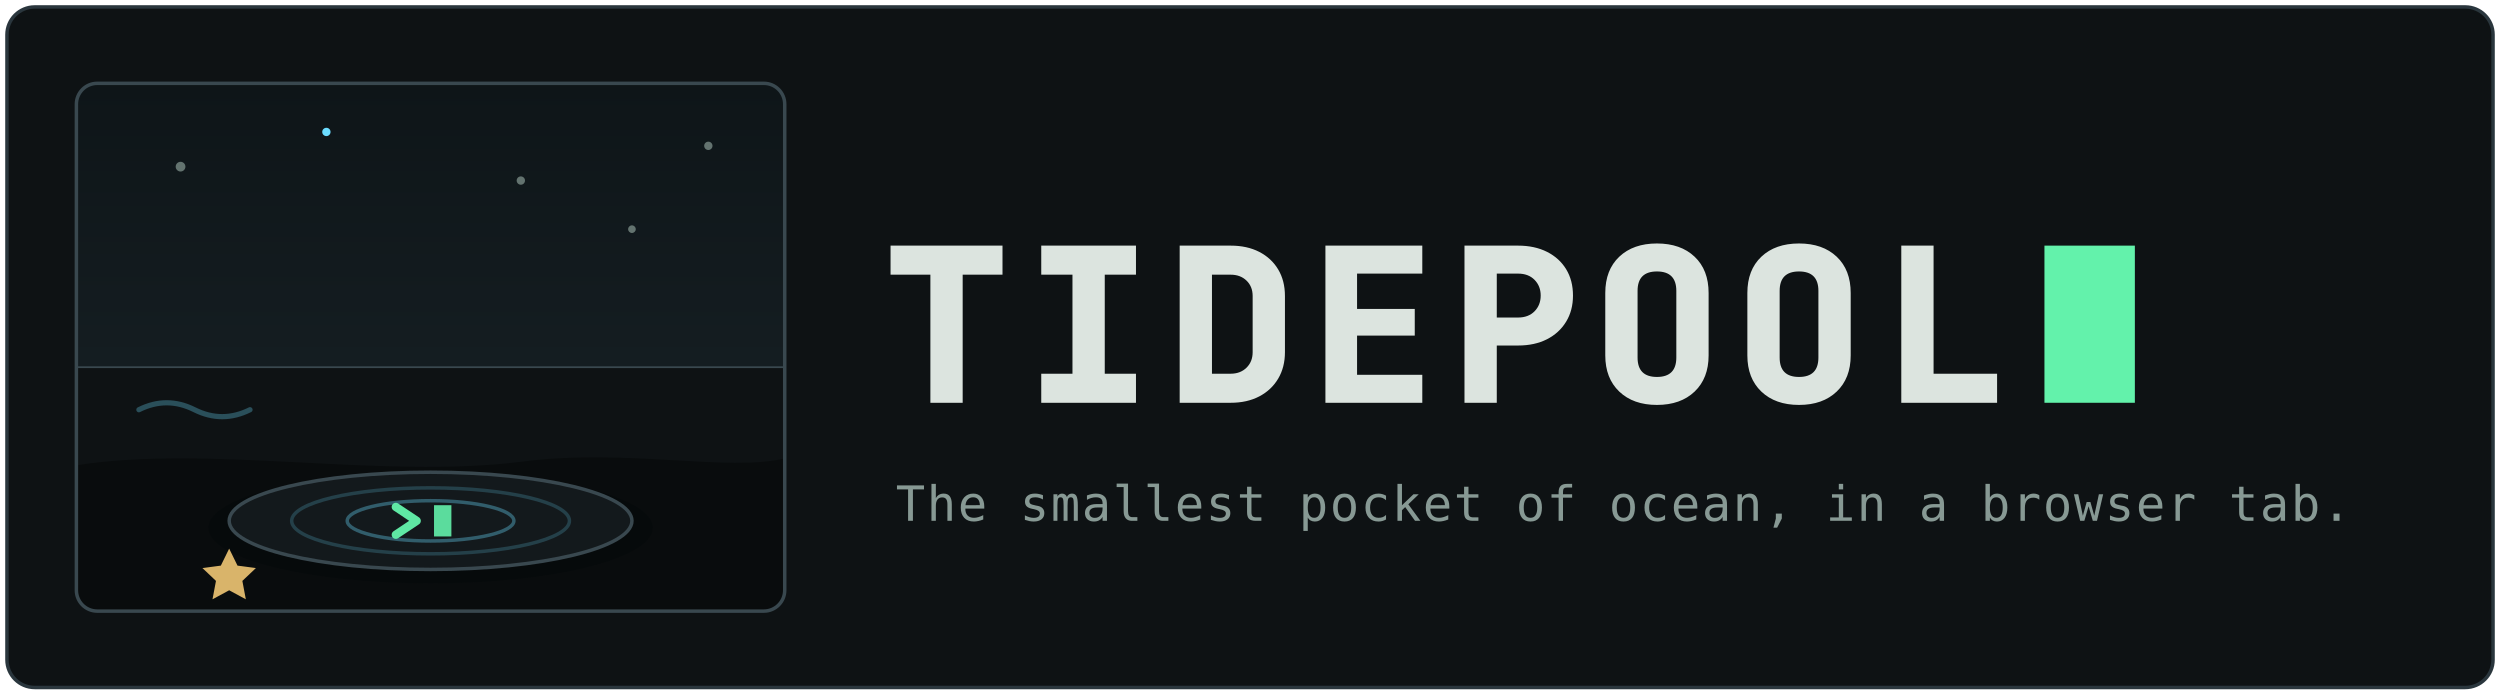
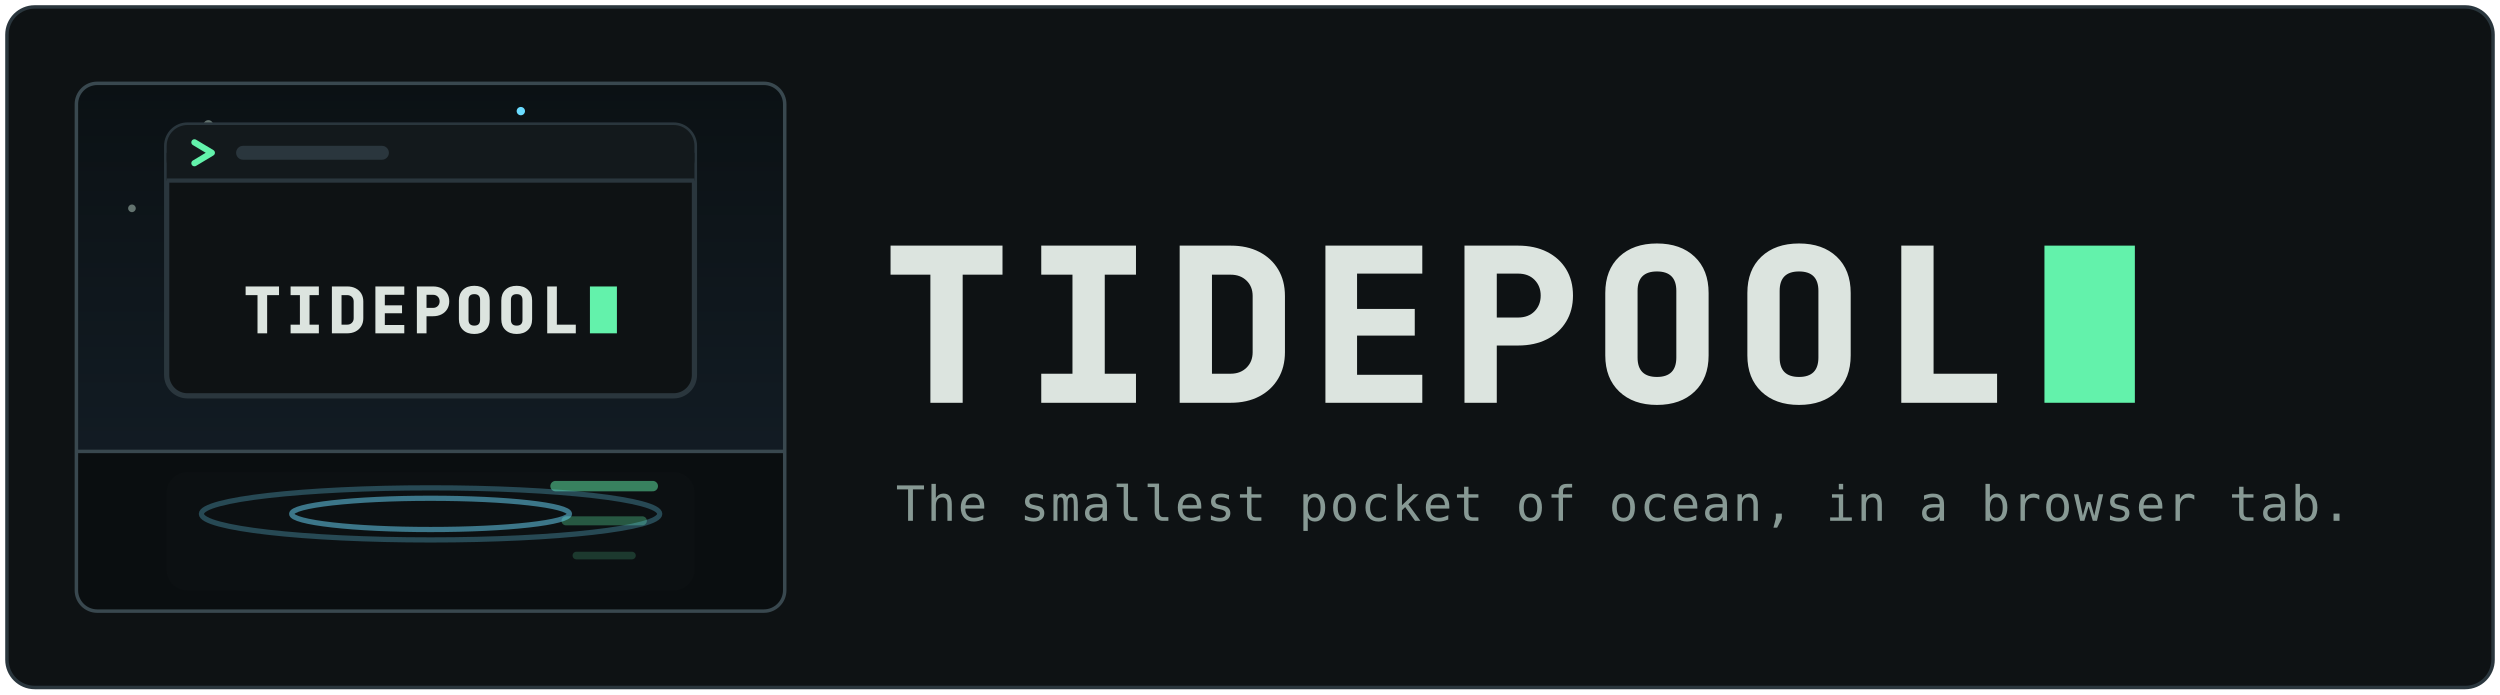
<svg xmlns="http://www.w3.org/2000/svg" viewBox="0 0 720 200" role="img" aria-label="Tidepool">
  <defs>
    <linearGradient id="sky" x1="0" y1="0" x2="0" y2="1">
-       <stop offset="0" stop-color="#0e1518" />
-       <stop offset="1" stop-color="#1a2429" />
+       <stop offset="0" stop-color="#0b1114" />
+       <stop offset="1" stop-color="#15202a" />
    </linearGradient>
    <clipPath id="pan">
      <rect x="22" y="24" width="204" height="152" rx="6" />
    </clipPath>
  </defs>
  <rect x="2" y="2" width="716" height="196" rx="8" fill="#0e1214" stroke="#2a363d" />
  <g clip-path="url(#pan)">
    <rect x="22" y="24" width="204" height="152" fill="url(#sky)" />
-     <circle cx="52" cy="48" r="1.4" fill="#63736f" />
-     <circle cx="94" cy="38" r="1.2" fill="#6bdcff" />
-     <circle cx="150" cy="52" r="1.2" fill="#63736f" />
-     <circle cx="204" cy="42" r="1.2" fill="#63736f" />
-     <circle cx="182" cy="66" r="1.1" fill="#63736f" />
-     <line x1="22" y1="106" x2="226" y2="106" stroke="#39484f" stroke-width="1" />
-     <rect x="22" y="106" width="204" height="70" fill="#0e1214" />
-     <path d="M40,118 q8,-4 16,0 t16,0" fill="none" stroke="#6bdcff" stroke-width="1.5" stroke-linecap="round" opacity="0.3" />
-     <path d="M22,176 L22,134 C60,128 110,138 150,133 C180,129 210,136 226,132 L226,176 Z" fill="#090c0d" />
-     <ellipse cx="124" cy="152" rx="64" ry="16" fill="#060a0b" />
-     <ellipse cx="124" cy="150" rx="58" ry="14" fill="#13191c" stroke="#39484f" stroke-width="1" />
-     <ellipse cx="124" cy="150" rx="40" ry="9.5" fill="none" stroke="#6bdcff" stroke-width="1" opacity="0.2" />
-     <ellipse cx="124" cy="150" rx="24" ry="5.8" fill="none" stroke="#6bdcff" stroke-width="1" opacity="0.35" />
-     <path d="M114,146 L120,150 L114,154" fill="none" stroke="#63f2ab" stroke-width="2.4" stroke-linecap="round" stroke-linejoin="round" opacity="0.95" />
-     <rect x="125" y="145.5" width="5" height="9" fill="#63f2ab" opacity="0.9" />
-     <path d="M66,158 l2.4,4.9 5.3,0.7 -3.9,3.7 1,5.3 -4.8,-2.6 -4.8,2.6 1,-5.3 -3.9,-3.7 5.3,-0.7 Z" fill="#f0c674" opacity="0.9" />
+     <circle cx="60" cy="36" r="1.4" fill="#63736f" />
+     <circle cx="150" cy="32" r="1.2" fill="#6bdcff" />
+     <circle cx="196" cy="48" r="1.2" fill="#63736f" />
+     <circle cx="38" cy="60" r="1.1" fill="#63736f" />
+     <rect x="22" y="130" width="204" height="46" fill="#0a0e10" />
+     <rect x="48" y="136" width="152" height="34" rx="6" fill="#0e1214" opacity="0.5" />
+     <g stroke="#63f2ab" stroke-linecap="round">
+       <line x1="160" y1="140" x2="188" y2="140" stroke-width="3" opacity="0.5" />
+       <line x1="163" y1="150" x2="185" y2="150" stroke-width="2.6" opacity="0.32" />
+       <line x1="166" y1="160" x2="182" y2="160" stroke-width="2.2" opacity="0.18" />
+     </g>
+     <line x1="22" y1="130" x2="226" y2="130" stroke="#39484f" stroke-width="1" />
+     <g fill="none" stroke="#6bdcff">
+       <ellipse cx="124" cy="148" rx="40" ry="4.5" stroke-width="1.5" opacity="0.5" />
+       <ellipse cx="124" cy="148" rx="66" ry="7.5" stroke-width="1.5" opacity="0.28" />
+     </g>
+     <rect x="48" y="36" width="152" height="78" rx="6" fill="#0e1214" stroke="#2a363d" stroke-width="1.5" />
+     <rect x="48" y="36" width="152" height="16" rx="6" fill="#13191c" />
+     <rect x="48" y="44" width="152" height="8" fill="#13191c" />
+     <line x1="48" y1="52" x2="200" y2="52" stroke="#2a363d" stroke-width="1.2" />
+     <path d="M56,41 l5,3 l-5,3" fill="none" stroke="#63f2ab" stroke-width="1.8" stroke-linecap="round" stroke-linejoin="round" />
+     <rect x="68" y="42" width="44" height="4" rx="2" fill="#2a363d" />
+     <g transform="translate(70,96) scale(0.185)">
+       <path fill="#dce4df" d="M37.50 0L22.50 0L22.50-59.50L4-59.50L4-73L56-73L56-59.50L37.50-59.50 M118 0L74 0L74-13.50L88.50-13.50L88.50-59.50L74-59.50L74-73L118-73L118-59.50L103.50-59.50L103.50-13.50L118-13.50 M162 0L138.30 0L138.30-73L162-73Q169.60-73 175.25-70.10Q180.90-67.20 184.05-61.95Q187.20-56.70 187.20-49.60L187.20-23.50Q187.20-16.50 184.05-11.20Q180.90-5.90 175.25-2.95Q169.60 0 162 0M153.30-59.50L153.30-13.50L162-13.50Q166.50-13.50 169.35-16.30Q172.20-19.10 172.20-23.50L172.20-49.60Q172.20-54 169.35-56.75Q166.50-59.50 162-59.50 M251 0L206 0L206-73L251-73L251-60L220.70-60L220.70-43.60L247.50-43.60L247.50-31.20L220.70-31.20L220.70-13L251-13 M285.60 0L270.60 0L270.60-73L295.50-73Q303.20-73 308.95-70.10Q314.70-67.20 317.85-62Q321-56.80 321-49.80Q321-42.90 317.80-37.65Q314.60-32.40 308.90-29.50Q303.20-26.60 295.50-26.60L285.60-26.60L285.60 0M285.60-60L285.60-39.60L295.50-39.60Q300.30-39.60 303.15-42.50Q306-45.40 306-49.80Q306-54.20 303.15-57.10Q300.30-60 295.50-60 M360 1Q349 1 342.50-5.20Q336-11.40 336-22L336-51Q336-61.70 342.50-67.85Q349-74 360-74Q371-74 377.50-67.85Q384-61.70 384-51L384-22Q384-11.40 377.50-5.20Q371 1 360 1M360-12Q369-12 369-21L369-52Q369-61 360-61Q351-61 351-52L351-21Q351-12 360-12 M426 1Q415 1 408.50-5.20Q402-11.40 402-22L402-51Q402-61.70 408.50-67.85Q415-74 426-74Q437-74 443.50-67.85Q450-61.70 450-51L450-22Q450-11.40 443.50-5.20Q437 1 426 1M426-12Q435-12 435-21L435-52Q435-61 426-61Q417-61 417-52L417-21Q417-12 426-12 M518 0L473.50 0L473.50-73L488.50-73L488.50-13.50L518-13.50" />
+       <rect x="540" y="-73" width="42" height="73" fill="#63f2ab" />
+     </g>
  </g>
  <rect x="22" y="24" width="204" height="152" rx="6" fill="none" stroke="#39484f" stroke-width="1" />
  <g transform="translate(254,116) scale(0.62)">
    <path fill="#dce4df" d="M37.50 0L22.50 0L22.50-59.50L4-59.50L4-73L56-73L56-59.50L37.50-59.50 M118 0L74 0L74-13.50L88.50-13.50L88.50-59.50L74-59.50L74-73L118-73L118-59.50L103.50-59.50L103.50-13.50L118-13.50 M162 0L138.30 0L138.30-73L162-73Q169.60-73 175.25-70.10Q180.90-67.20 184.05-61.95Q187.20-56.70 187.20-49.60L187.20-23.50Q187.20-16.50 184.05-11.20Q180.90-5.90 175.25-2.95Q169.60 0 162 0M153.30-59.50L153.30-13.50L162-13.50Q166.50-13.50 169.35-16.30Q172.20-19.10 172.20-23.50L172.20-49.60Q172.20-54 169.35-56.75Q166.50-59.50 162-59.50 M251 0L206 0L206-73L251-73L251-60L220.70-60L220.70-43.60L247.50-43.60L247.50-31.20L220.70-31.20L220.70-13L251-13 M285.60 0L270.60 0L270.60-73L295.50-73Q303.20-73 308.95-70.10Q314.70-67.20 317.85-62Q321-56.80 321-49.80Q321-42.90 317.80-37.65Q314.60-32.40 308.90-29.50Q303.20-26.60 295.50-26.60L285.60-26.60L285.60 0M285.60-60L285.60-39.60L295.50-39.60Q300.30-39.60 303.15-42.50Q306-45.40 306-49.80Q306-54.20 303.15-57.10Q300.30-60 295.50-60 M360 1Q349 1 342.50-5.20Q336-11.40 336-22L336-51Q336-61.70 342.50-67.85Q349-74 360-74Q371-74 377.50-67.85Q384-61.70 384-51L384-22Q384-11.40 377.50-5.20Q371 1 360 1M360-12Q369-12 369-21L369-52Q369-61 360-61Q351-61 351-52L351-21Q351-12 360-12 M426 1Q415 1 408.50-5.20Q402-11.40 402-22L402-51Q402-61.70 408.50-67.85Q415-74 426-74Q437-74 443.50-67.85Q450-61.70 450-51L450-22Q450-11.40 443.50-5.20Q437 1 426 1M426-12Q435-12 435-21L435-52Q435-61 426-61Q417-61 417-52L417-21Q417-12 426-12 M518 0L473.50 0L473.50-73L488.50-73L488.50-13.50L518-13.50" />
    <rect x="540" y="-73" width="42" height="73" fill="#63f2ab" />
  </g>
  <text x="258" y="150" font-family="Consolas, 'DejaVu Sans Mono', 'Courier New', monospace" font-size="14" letter-spacing="0.5" fill="#879994">The smallest pocket of ocean, in a browser tab.</text>
</svg>
